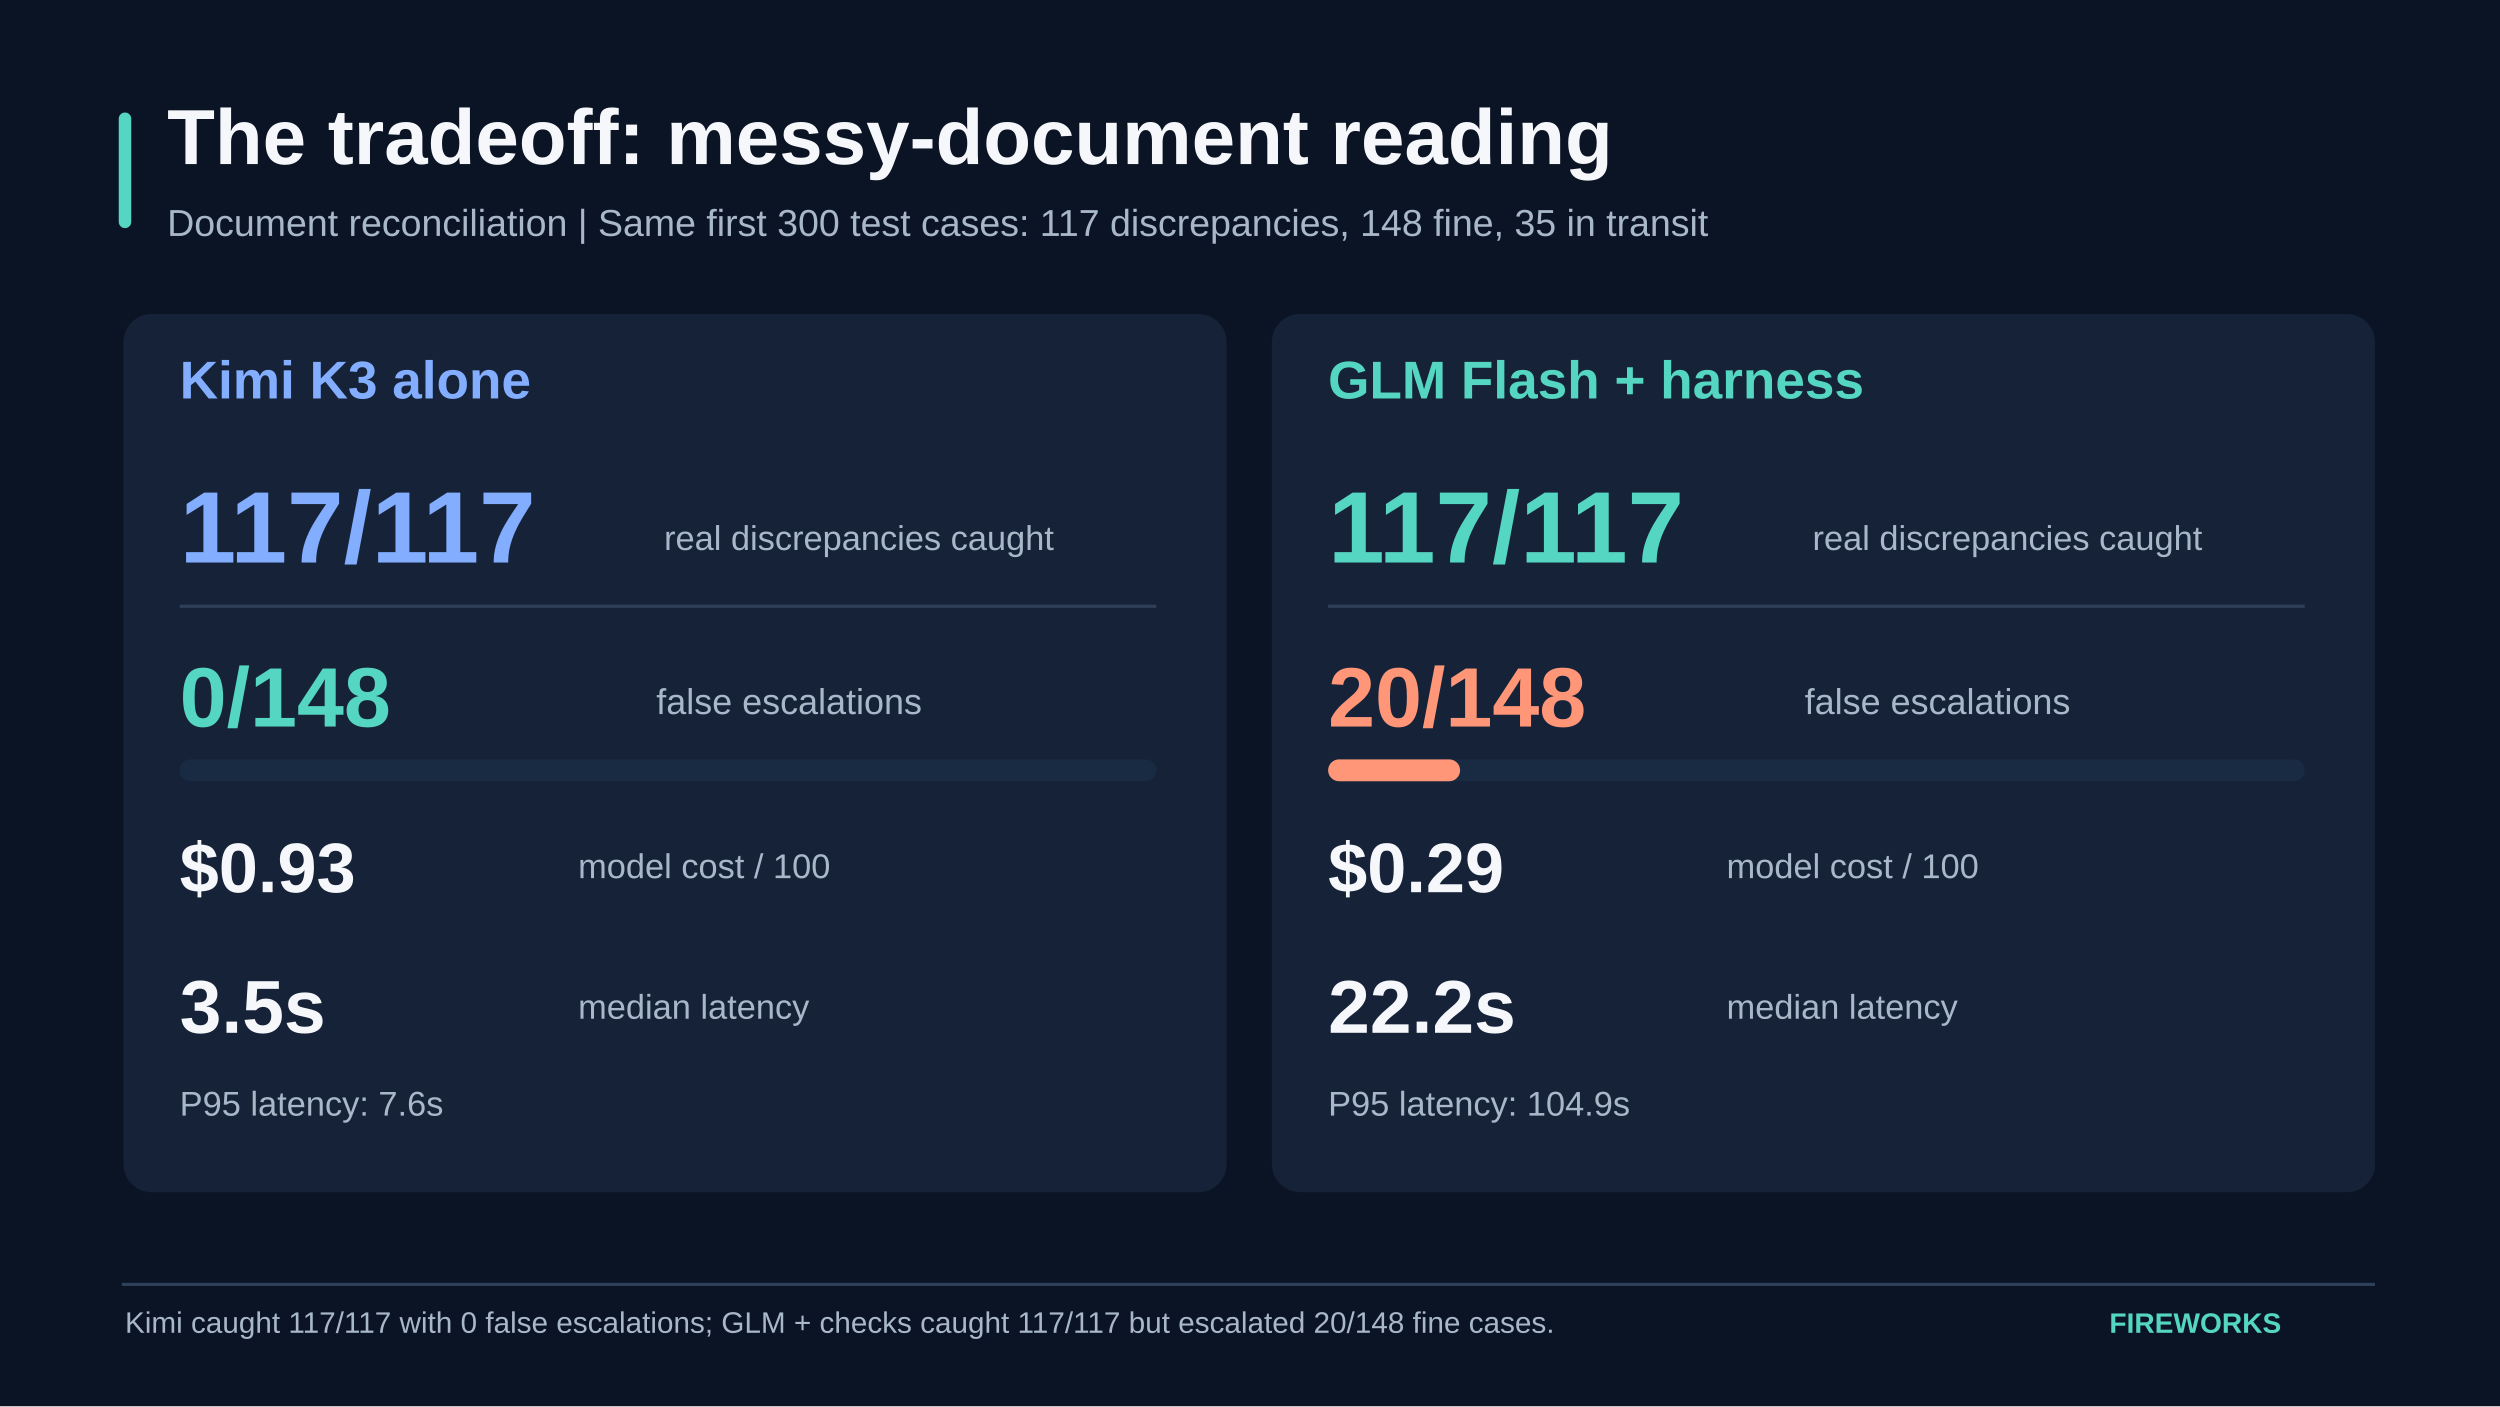
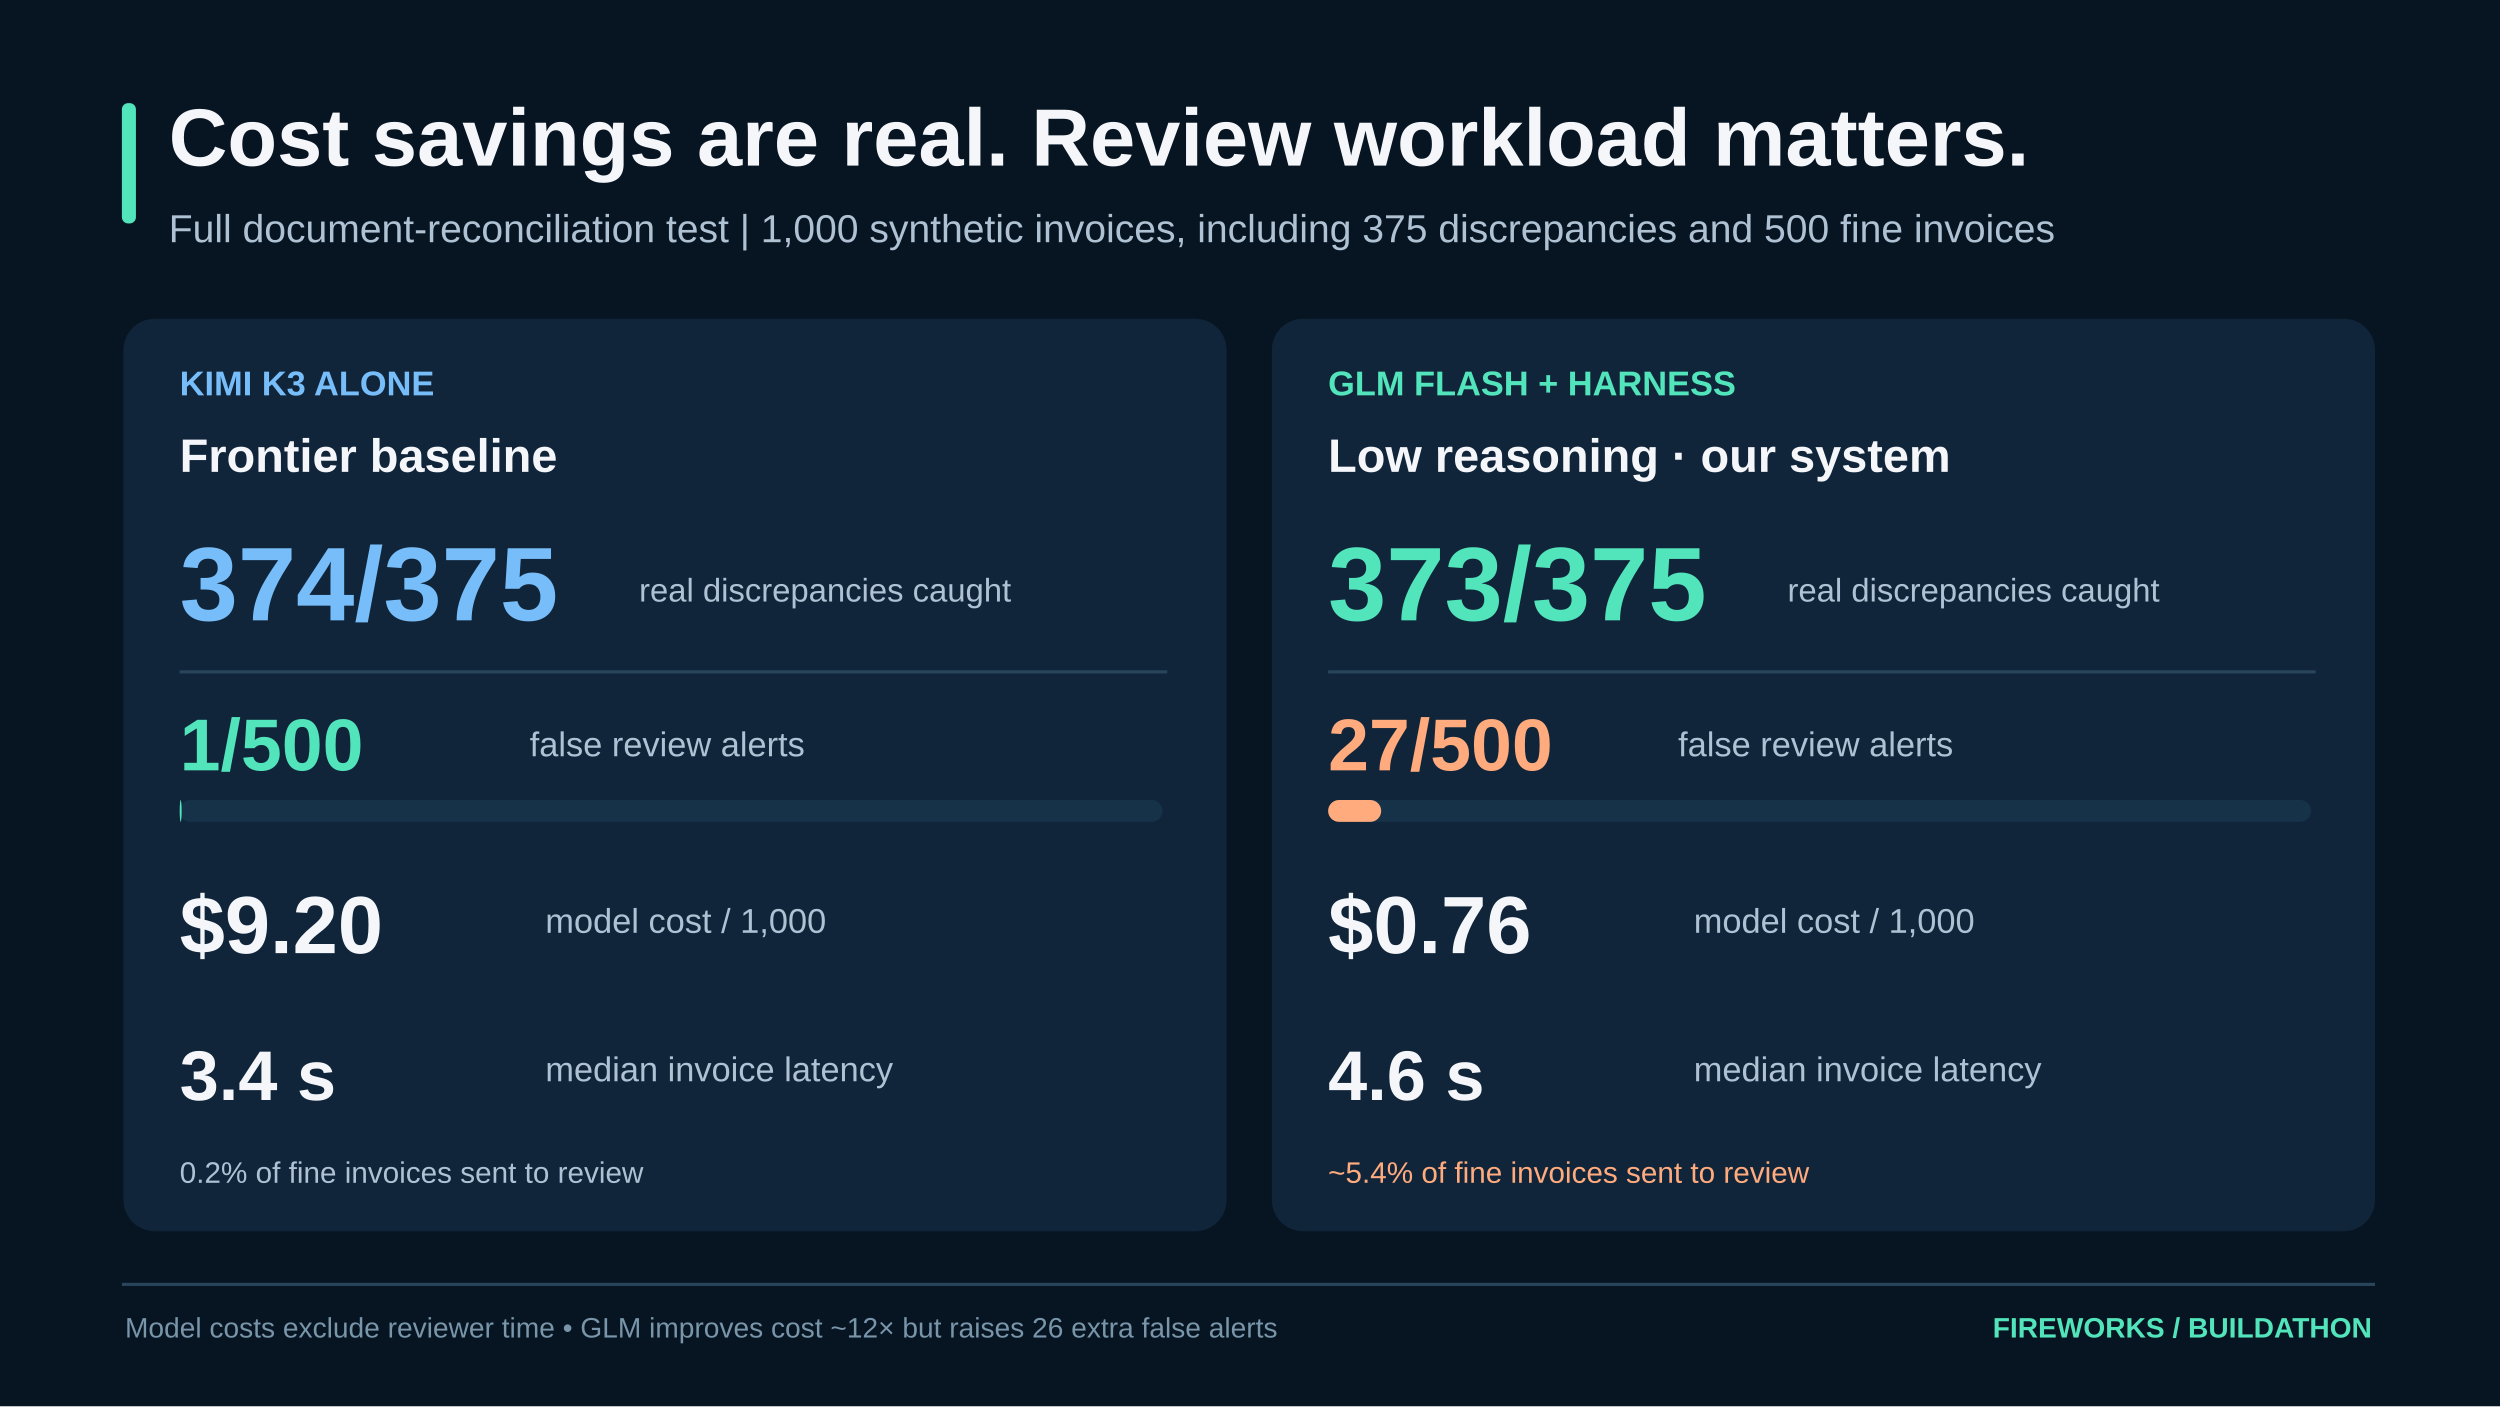
- <svg xmlns="http://www.w3.org/2000/svg" viewBox="0 0 1600 900" width="1600" height="900" role="img" aria-label="The tradeoff: messy-document reading">
-   <rect x="0" y="0" width="1600" height="900" rx="0" fill="#0B1424" />
-   <rect x="76" y="72" width="8" height="74" rx="4" fill="#55D6C2" />
-   <text x="107" y="105" font-size="50" font-family="Arial,Helvetica,sans-serif" fill="#F5F7FB" font-weight="700">The tradeoff: messy-document reading</text>
-   <text x="107" y="151" font-size="24" font-family="Arial,Helvetica,sans-serif" fill="#A9B8C9" font-weight="400">Document reconciliation  |  Same first 300 test cases: 117 discrepancies, 148 fine, 35 in transit</text>
-   <rect x="79" y="201" width="706" height="562" rx="18" fill="#152238" />
-   <rect x="814" y="201" width="706" height="562" rx="18" fill="#152238" />
-   <text x="115" y="255" font-size="34" font-family="Arial,Helvetica,sans-serif" fill="#83ADFF" font-weight="700">Kimi K3 alone</text>
-   <text x="850" y="255" font-size="34" font-family="Arial,Helvetica,sans-serif" fill="#55D6C2" font-weight="700">GLM Flash + harness</text>
-   <text x="115" y="360" font-size="65" font-family="Arial,Helvetica,sans-serif" fill="#83ADFF" font-weight="700">117/117</text>
-   <text x="425" y="352" font-size="22" font-family="Arial,Helvetica,sans-serif" fill="#A9B8C9" font-weight="400">real discrepancies caught</text>
-   <line x1="115" y1="388" x2="740" y2="388" stroke="#2F4158" stroke-width="2" />
-   <text x="115" y="465" font-size="54" font-family="Arial,Helvetica,sans-serif" fill="#55D6C2" font-weight="700">0/148</text>
-   <text x="420" y="457" font-size="23" font-family="Arial,Helvetica,sans-serif" fill="#A9B8C9" font-weight="400">false escalations</text>
-   <rect x="115" y="486" width="625" height="14" rx="7" fill="#192B42" />
-   <text x="115" y="571" font-size="45" font-family="Arial,Helvetica,sans-serif" fill="#F5F7FB" font-weight="700">$0.93</text>
-   <text x="370" y="562" font-size="22" font-family="Arial,Helvetica,sans-serif" fill="#A9B8C9" font-weight="400">model cost / 100</text>
-   <text x="115" y="661" font-size="48" font-family="Arial,Helvetica,sans-serif" fill="#F5F7FB" font-weight="700">3.5s</text>
-   <text x="370" y="652" font-size="22" font-family="Arial,Helvetica,sans-serif" fill="#A9B8C9" font-weight="400">median latency</text>
-   <text x="115" y="714" font-size="22" font-family="Arial,Helvetica,sans-serif" fill="#A9B8C9" font-weight="400">P95 latency: 7.6s</text>
-   <text x="850" y="360" font-size="65" font-family="Arial,Helvetica,sans-serif" fill="#55D6C2" font-weight="700">117/117</text>
-   <text x="1160" y="352" font-size="22" font-family="Arial,Helvetica,sans-serif" fill="#A9B8C9" font-weight="400">real discrepancies caught</text>
-   <line x1="850" y1="388" x2="1475" y2="388" stroke="#2F4158" stroke-width="2" />
-   <text x="850" y="465" font-size="54" font-family="Arial,Helvetica,sans-serif" fill="#FF9678" font-weight="700">20/148</text>
-   <text x="1155" y="457" font-size="23" font-family="Arial,Helvetica,sans-serif" fill="#A9B8C9" font-weight="400">false escalations</text>
-   <rect x="850" y="486" width="625" height="14" rx="7" fill="#192B42" />
-   <rect x="850" y="486" width="84.459" height="14" rx="7" fill="#FF9678" />
-   <text x="850" y="571" font-size="45" font-family="Arial,Helvetica,sans-serif" fill="#F5F7FB" font-weight="700">$0.29</text>
-   <text x="1105" y="562" font-size="22" font-family="Arial,Helvetica,sans-serif" fill="#A9B8C9" font-weight="400">model cost / 100</text>
-   <text x="850" y="661" font-size="48" font-family="Arial,Helvetica,sans-serif" fill="#F5F7FB" font-weight="700">22.2s</text>
-   <text x="1105" y="652" font-size="22" font-family="Arial,Helvetica,sans-serif" fill="#A9B8C9" font-weight="400">median latency</text>
-   <text x="850" y="714" font-size="22" font-family="Arial,Helvetica,sans-serif" fill="#A9B8C9" font-weight="400">P95 latency: 104.9s</text>
-   <line x1="78" y1="822" x2="1520" y2="822" stroke="#2F4158" stroke-width="2" />
-   <text x="80" y="853" font-size="19" font-family="Arial,Helvetica,sans-serif" fill="#A9B8C9" font-weight="400">Kimi caught 117/117 with 0 false escalations; GLM + checks caught 117/117 but escalated 20/148 fine cases.</text>
-   <text x="1460" y="853" font-size="18" font-family="Arial,Helvetica,sans-serif" fill="#55D6C2" font-weight="700" text-anchor="end">FIREWORKS</text>
+ <svg xmlns="http://www.w3.org/2000/svg" viewBox="0 0 1600 900" width="1600" height="900" role="img" aria-label="Cost savings are real. Review workload matters.">
+   <rect x="0" y="0" width="1600" height="900" rx="0" fill="#071421" />
+   <rect x="78" y="66" width="9" height="77" rx="4" fill="#52E4BA" />
+   <text x="108" y="106" font-family="Arial,Helvetica,sans-serif" font-size="52" fill="#F4F6FA" font-weight="700" text-anchor="start">Cost savings are real. Review workload matters.</text>
+   <text x="108" y="155" font-family="Arial,Helvetica,sans-serif" font-size="25" fill="#AFC2D4" font-weight="400" text-anchor="start">Full document-reconciliation test  |  1,000 synthetic invoices, including 375 discrepancies and 500 fine invoices</text>
+   <rect x="79" y="204" width="706" height="584" rx="20" fill="#10253A" />
+   <text x="115" y="253" font-family="Arial,Helvetica,sans-serif" font-size="22" fill="#77BDF9" font-weight="700" text-anchor="start">KIMI K3 ALONE</text>
+   <text x="115" y="302" font-family="Arial,Helvetica,sans-serif" font-size="30" fill="#F4F6FA" font-weight="600" text-anchor="start">Frontier baseline</text>
+   <text x="115" y="397" font-family="Arial,Helvetica,sans-serif" font-size="67" fill="#77BDF9" font-weight="700" text-anchor="start">374/375</text>
+   <text x="409" y="385" font-family="Arial,Helvetica,sans-serif" font-size="21" fill="#AFC2D4" font-weight="400" text-anchor="start">real discrepancies caught</text>
+   <line x1="115" y1="430" x2="747" y2="430" stroke="#29455C" stroke-width="2" />
+   <text x="115" y="493" font-family="Arial,Helvetica,sans-serif" font-size="47" fill="#52E4BA" font-weight="700" text-anchor="start">1/500</text>
+   <text x="339" y="484" font-family="Arial,Helvetica,sans-serif" font-size="22" fill="#AFC2D4" font-weight="400" text-anchor="start">false review alerts</text>
+   <rect x="115" y="512" width="629" height="14" rx="7" fill="#163249" />
+   <rect x="115" y="512" width="1.258" height="14" rx="7" fill="#52E4BA" />
+   <text x="115" y="610" font-family="Arial,Helvetica,sans-serif" font-size="52" fill="#F4F6FA" font-weight="700" text-anchor="start">$9.20</text>
+   <text x="349" y="597" font-family="Arial,Helvetica,sans-serif" font-size="22" fill="#AFC2D4" font-weight="400" text-anchor="start">model cost / 1,000</text>
+   <text x="115" y="704" font-family="Arial,Helvetica,sans-serif" font-size="45" fill="#F4F6FA" font-weight="700" text-anchor="start">3.4 s</text>
+   <text x="349" y="692" font-family="Arial,Helvetica,sans-serif" font-size="22" fill="#AFC2D4" font-weight="400" text-anchor="start">median invoice latency</text>
+   <text x="115" y="757" font-family="Arial,Helvetica,sans-serif" font-size="19" fill="#AFC2D4" font-weight="400" text-anchor="start">0.2% of fine invoices sent to review</text>
+   <rect x="814" y="204" width="706" height="584" rx="20" fill="#10253A" />
+   <text x="850" y="253" font-family="Arial,Helvetica,sans-serif" font-size="22" fill="#52E4BA" font-weight="700" text-anchor="start">GLM FLASH + HARNESS</text>
+   <text x="850" y="302" font-family="Arial,Helvetica,sans-serif" font-size="30" fill="#F4F6FA" font-weight="600" text-anchor="start">Low reasoning · our system</text>
+   <text x="850" y="397" font-family="Arial,Helvetica,sans-serif" font-size="67" fill="#52E4BA" font-weight="700" text-anchor="start">373/375</text>
+   <text x="1144" y="385" font-family="Arial,Helvetica,sans-serif" font-size="21" fill="#AFC2D4" font-weight="400" text-anchor="start">real discrepancies caught</text>
+   <line x1="850" y1="430" x2="1482" y2="430" stroke="#29455C" stroke-width="2" />
+   <text x="850" y="493" font-family="Arial,Helvetica,sans-serif" font-size="47" fill="#FFAB7D" font-weight="700" text-anchor="start">27/500</text>
+   <text x="1074" y="484" font-family="Arial,Helvetica,sans-serif" font-size="22" fill="#AFC2D4" font-weight="400" text-anchor="start">false review alerts</text>
+   <rect x="850" y="512" width="629" height="14" rx="7" fill="#163249" />
+   <rect x="850" y="512" width="33.966" height="14" rx="7" fill="#FFAB7D" />
+   <text x="850" y="610" font-family="Arial,Helvetica,sans-serif" font-size="52" fill="#F4F6FA" font-weight="700" text-anchor="start">$0.76</text>
+   <text x="1084" y="597" font-family="Arial,Helvetica,sans-serif" font-size="22" fill="#AFC2D4" font-weight="400" text-anchor="start">model cost / 1,000</text>
+   <text x="850" y="704" font-family="Arial,Helvetica,sans-serif" font-size="45" fill="#F4F6FA" font-weight="700" text-anchor="start">4.6 s</text>
+   <text x="1084" y="692" font-family="Arial,Helvetica,sans-serif" font-size="22" fill="#AFC2D4" font-weight="400" text-anchor="start">median invoice latency</text>
+   <text x="850" y="757" font-family="Arial,Helvetica,sans-serif" font-size="19" fill="#FFAB7D" font-weight="400" text-anchor="start">~5.4% of fine invoices sent to review</text>
+   <line x1="78" y1="822" x2="1520" y2="822" stroke="#29455C" stroke-width="2" />
+   <text x="80" y="856" font-family="Arial,Helvetica,sans-serif" font-size="18" fill="#7895AA" font-weight="400" text-anchor="start">Model costs exclude reviewer time  •  GLM improves cost ~12× but raises 26 extra false alerts</text>
+   <text x="1518" y="856" font-family="Arial,Helvetica,sans-serif" font-size="18" fill="#52E4BA" font-weight="700" text-anchor="end">FIREWORKS  /  BUILDATHON</text>
</svg>
